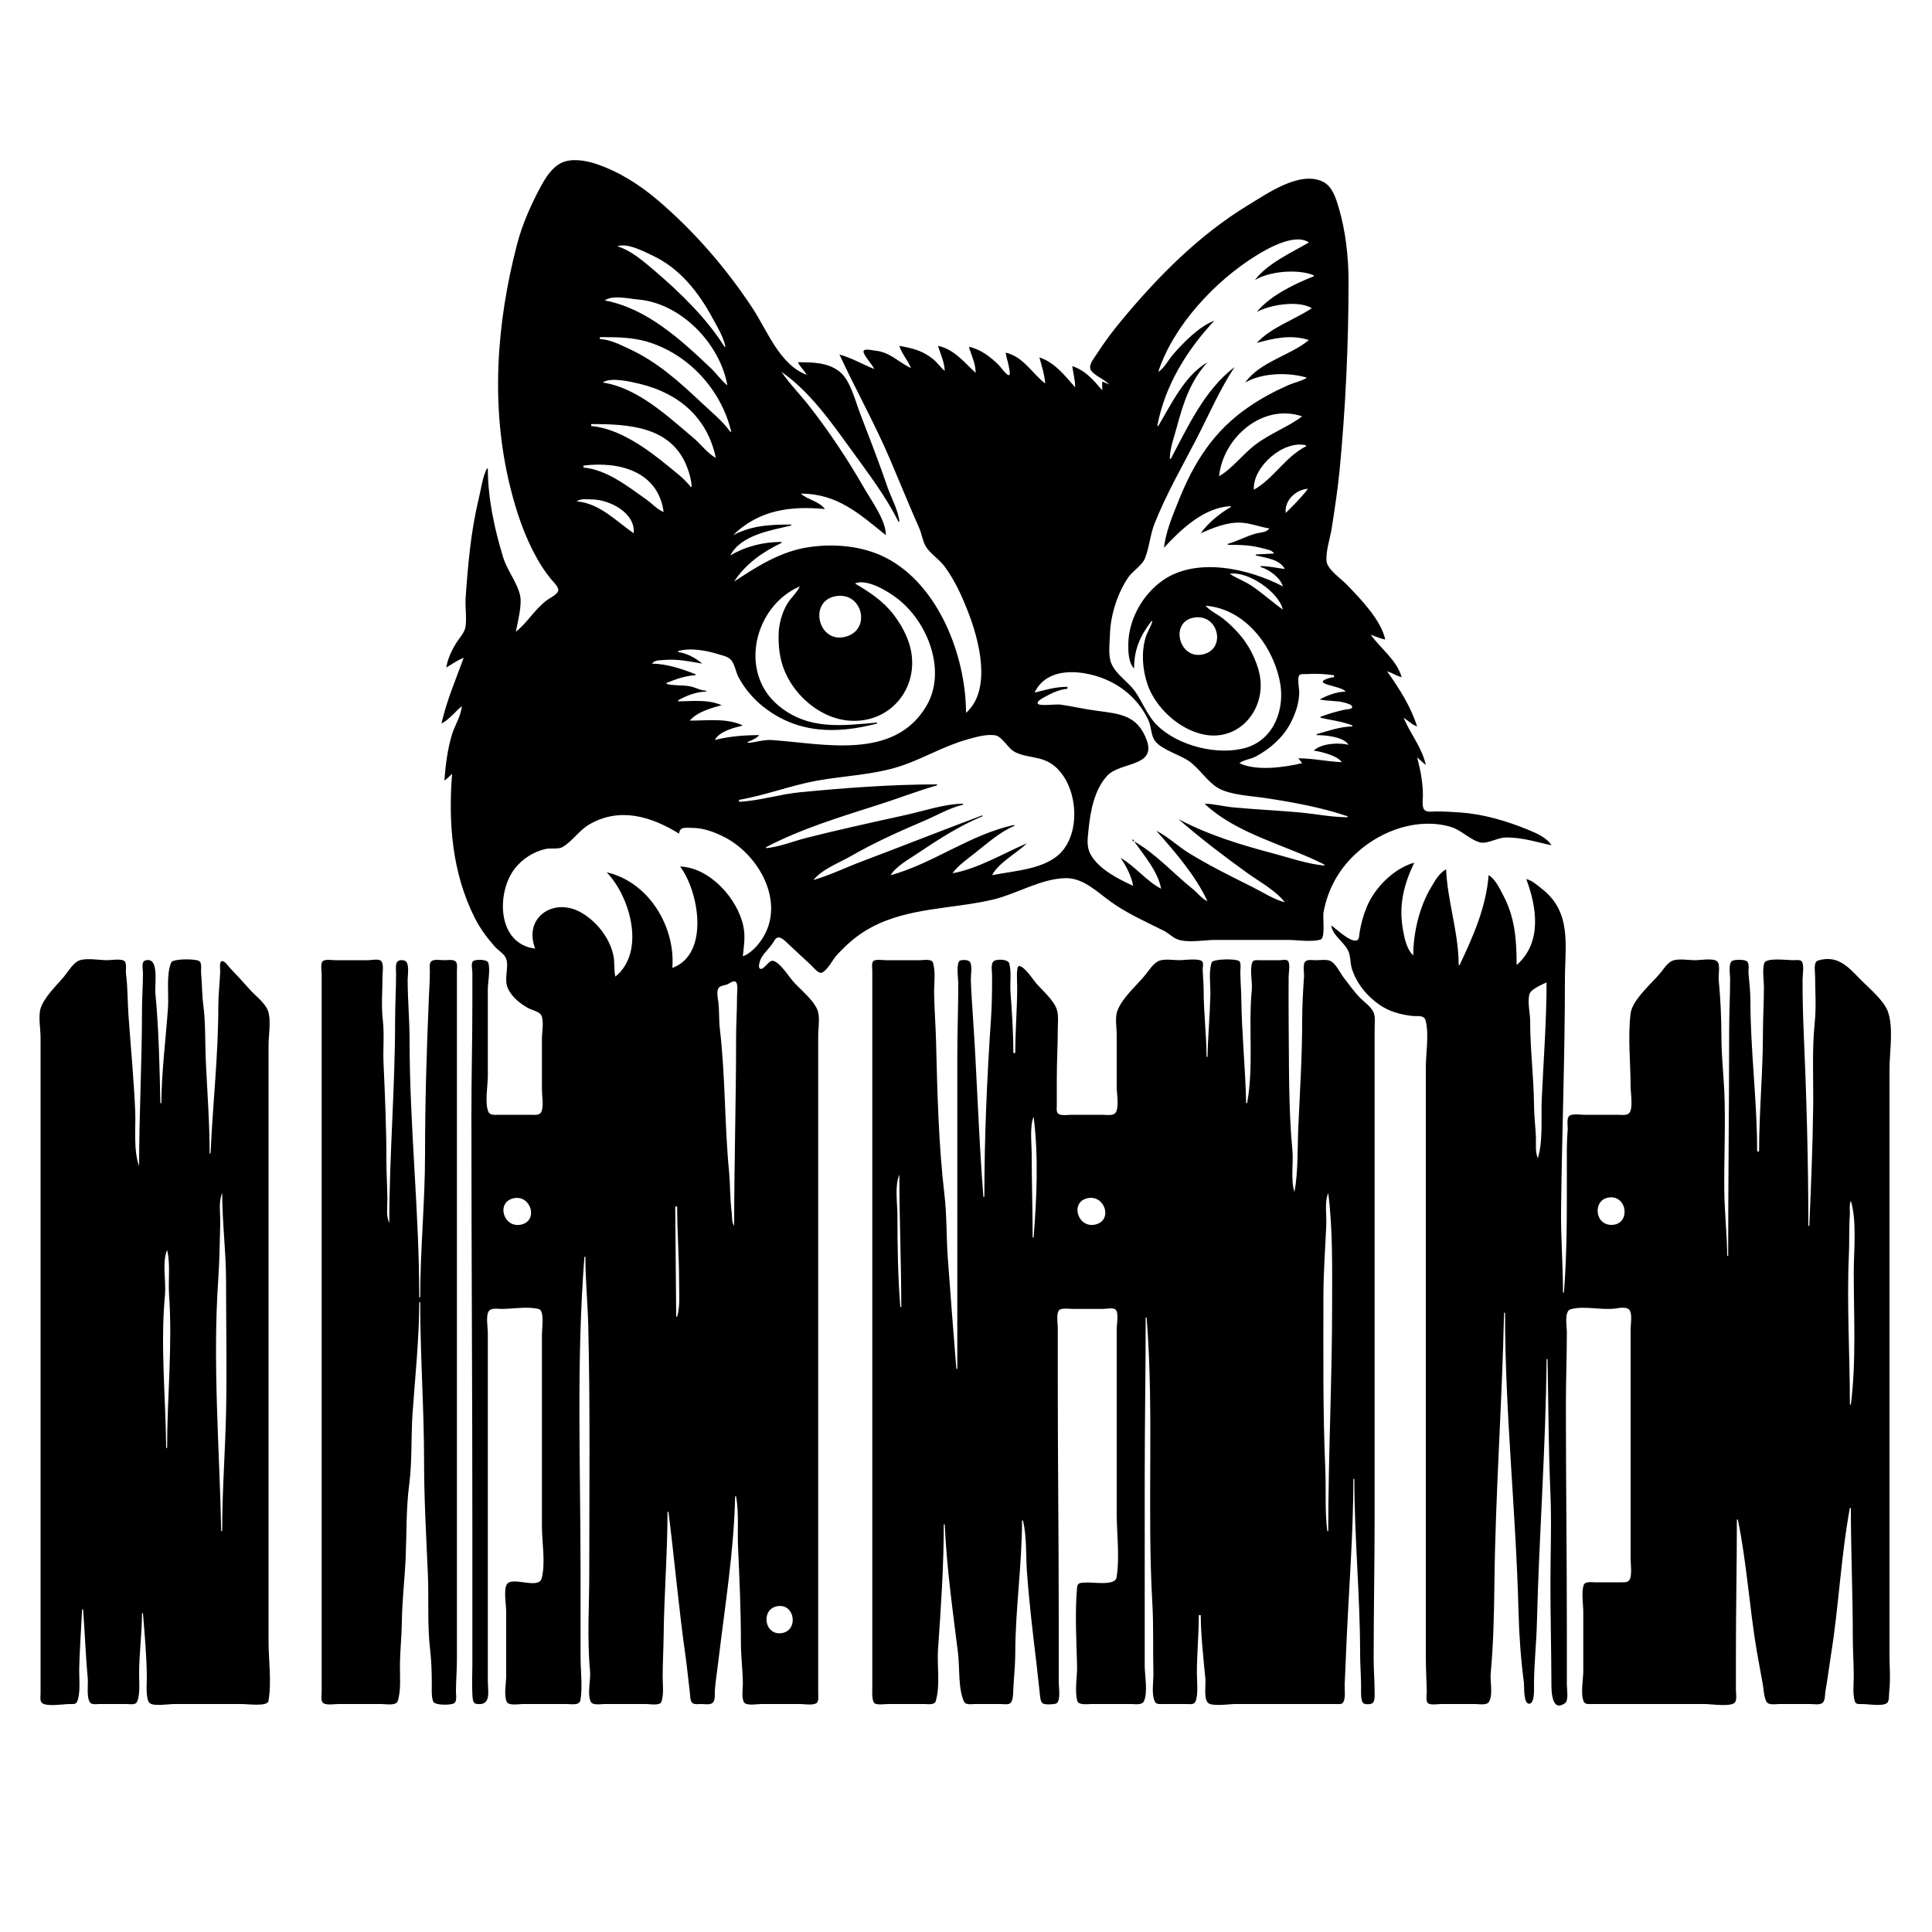
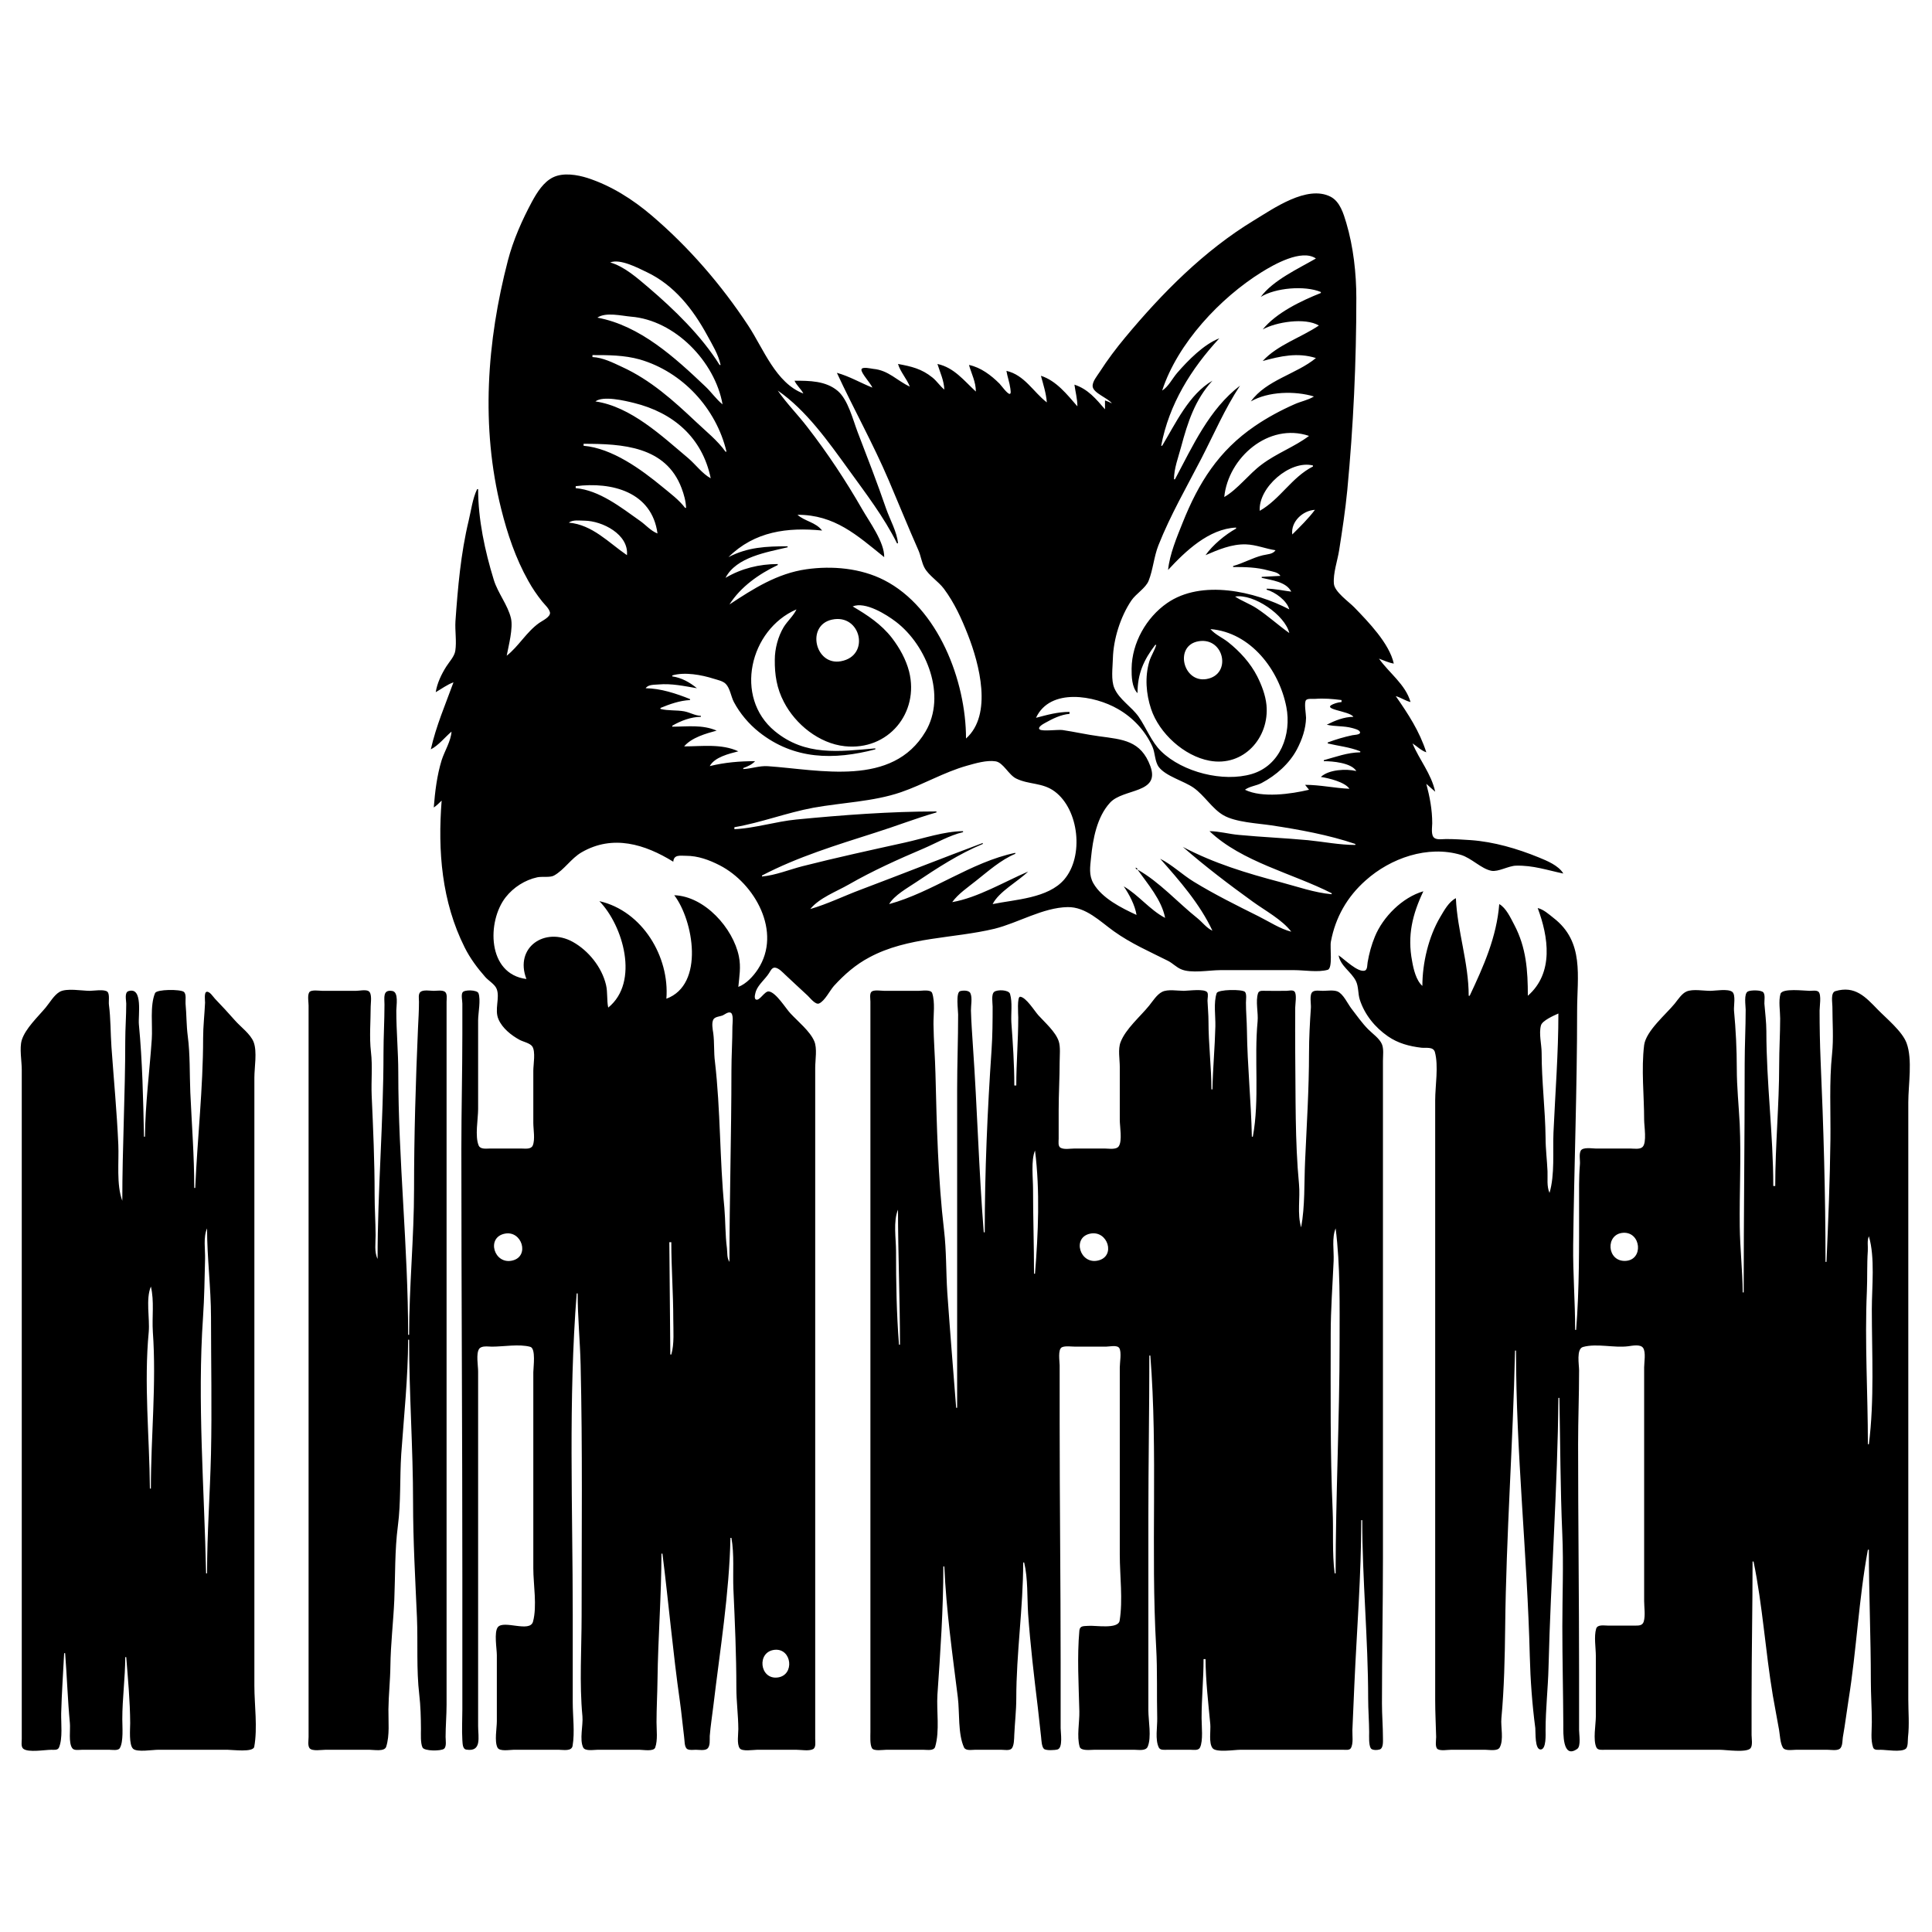
- <svg xmlns="http://www.w3.org/2000/svg" width="2000pt" height="2000pt" viewBox="0 0 2000 2000" version="1.1">
-   <g id="surface1">
+ <svg xmlns="http://www.w3.org/2000/svg" viewBox="0 0 100 100" version="1.1">
+   <g transform="translate(1, 8.921313) scale(0.05101717) translate(-39.52344, -163.6133)">
    <path style=" stroke:none;fill-rule:nonzero;fill:rgb(0%,0%,0%);fill-opacity:1;" d="M 534 654 C 535.926 643.789 540.672 626 538.324 616 C 535.176 602.625 525 590.426 520.887 577 C 511.875 547.707 505 515.75 505 485 L 504 485 C 499.355 494.594 497.898 506.652 495.41 517 C 487.367 550.461 484.434 584.77 482 619 C 481.414 629 483.32 639.23 481.852 649 C 480.992 654.734 475.738 660.199 472.695 665 C 467.793 672.73 463.363 682 462 691 C 468 687.578 473.441 683.387 480 681 C 471.602 704.078 462.539 724.777 457 749 C 464.453 745.367 471.535 736.516 478 731 C 477.531 740.395 470.848 751 468 760 C 463.215 775.543 461.273 792 460 808 C 462.953 806 465.438 803.547 468 801 C 463.984 852 468 903.441 491.371 950 C 496.871 961.004 504.172 970.797 512.285 980 C 515.629 983.793 521.891 987.273 523.801 992.016 C 527.395 1001 521.238 1013 525.727 1023 C 529.668 1032 538.613 1039.109 547 1043.688 C 550.648 1045.68 557.609 1047 559.973 1050.418 C 563.48 1055.699 561 1068.793 561 1075 L 561 1128 C 561 1134.445 562.996 1145 560.398 1151 C 558.578 1155.012 552.676 1154 549 1154 L 517 1154 C 513.324 1154 507.422 1155.012 505.602 1151 C 501.574 1141.629 505 1124.062 505 1114 L 505 1024 C 505 1016.77 507.906 1002.805 505.309 996.316 C 503.918 993 491 992.605 489.199 995.602 C 487.602 998.09 489 1004.098 489 1007 L 489 1038 C 489 1076.684 488 1115.391 488 1154 C 488 1299.062 489 1444 489 1589 L 489 1723 C 489 1733.27 488.387 1743.754 489 1754 C 489.312 1757.227 489 1763.176 493 1763.828 C 509 1766.387 505 1751.082 505 1740 L 505 1380 C 505 1374.215 502.734 1362.258 506 1357.316 C 508.43 1353.715 515.309 1355 519 1355 C 530.684 1355 546.668 1352.109 557.902 1355.18 C 563.816 1356.793 561 1376 561 1381 L 561 1580 C 561 1596.227 564.969 1618.328 560.684 1634 C 557.512 1645.492 531 1632 525 1639.602 C 520.984 1644.711 524 1661.59 524 1668 L 524 1735 C 524 1742.117 521.445 1755.262 524.602 1761.684 C 526.664 1766 537 1764 541 1764 L 587 1764 C 591.379 1764 599.855 1765.793 600.852 1760 C 603.207 1746.117 601 1730.035 601 1716 L 601 1627 C 601 1518.719 596.488 1409 605 1301 L 606 1301 C 606 1325 608.398 1349.039 608.984 1373 C 611 1458 610 1543.023 610 1628 C 610 1661.711 607.641 1696.465 610.828 1730 C 611.676 1739 607.664 1753.676 611.602 1761.684 C 613.551 1765.637 622.395 1764 626 1764 L 669 1764 C 672.531 1764 683.223 1766 684.688 1761.684 C 687.363 1754.047 686 1744 686 1736 C 686 1721.707 686.832 1707.344 687 1693 C 687.512 1650.379 690.973 1607.625 691 1565 L 692 1565 C 698.312 1615 702.621 1665.145 709.73 1715 C 711.434 1727 712.465 1739.02 714 1751 C 714.59 1754.289 714 1761.66 717.434 1763.398 C 719.805 1764.602 723.43 1764 726 1764 C 729.176 1764 734.719 1765.023 737.41 1763 C 740.758 1760.422 739.832 1753.652 740 1750 C 740.816 1739.703 742.496 1729.27 743.715 1719 C 750.352 1663 759.836 1605.441 761 1549 L 762 1549 C 765 1566 763.289 1584 764 1601 C 765.496 1634.23 767 1667.715 767 1701 C 767 1715.012 768.934 1729.008 769 1743 C 769 1748.055 767.363 1758.031 770.336 1762.398 C 772.73 1766 784.199 1764 788 1764 L 828 1764 C 832.652 1764 840.438 1765.484 844.684 1763.398 C 848 1761.746 847 1756.035 847 1753 L 847 1072 C 847 1064.148 849.203 1052.281 846 1045 C 841.746 1035 829.395 1025 821.977 1017 C 817.18 1012 807.371 995.641 799.996 994.613 C 795.648 994.008 790.52 1004.688 786.816 1002.793 C 784.496 1001.605 786.383 995.707 787 994 C 789.52 987.426 796.387 982.023 800.191 976 C 801.508 974 803 970.359 806 970.461 C 809.934 970.594 814.371 975.676 817 978.086 C 824.473 985 831.828 992 839.285 998.805 C 841.68 1001.016 847.199 1008.398 850.906 1006.824 C 856.66 1004.383 861.867 993.637 866 989 C 876.656 977.352 888 967.398 902 960 C 940.836 939.102 987 941.105 1029 931 C 1053 925 1078 909.535 1103 909.055 C 1121.57 908.695 1135.988 923.559 1150 933.574 C 1167.441 946.035 1186 954.062 1205 963.609 C 1209.613 966 1213.352 970 1218 972.012 C 1228 976.613 1246.918 973 1258 973 L 1333 973 C 1343.234 973 1357 975.461 1366.926 972.684 C 1372.355 971.148 1369 949.672 1370.195 944 C 1374.809 919.477 1386.656 898.629 1405.426 882 C 1430.723 859.32 1468.438 846.078 1502 856.043 C 1512.777 859.242 1522.777 870.238 1533 872.199 C 1540 873.539 1550.359 867.203 1558 867.016 C 1575.551 866.586 1589.238 871.512 1606 875 C 1601.195 866.824 1589.461 862.059 1581 858.602 C 1559.348 849.762 1535.457 842.742 1512 841.09 C 1503.633 840.5 1495.402 840 1487 840 C 1483.609 840 1478.285 841 1475.316 839 C 1471.422 836.371 1473 828.012 1473 824 C 1473 810.172 1470.531 797.324 1467 784 L 1476 792 C 1472 773.637 1460 759.797 1453 743 C 1457.711 746 1461.688 750.195 1467 752 C 1459.984 730.438 1448.82 713.422 1436 695 C 1441.273 696.453 1445.723 699.762 1451 701 C 1445.816 683.004 1429.328 671.664 1419 657 C 1423.992 658.801 1428.738 661.105 1434 662 C 1429.586 641.609 1408 619.508 1394 605 C 1388.406 599.223 1373.957 589.297 1373.238 581 C 1372.316 570.352 1376.902 557.535 1378.562 547 C 1381.734 526.832 1384.855 506.32 1386.828 486 C 1393 420.809 1396 356.438 1396 291 C 1395.996 266 1393 239.141 1385.848 215 C 1382.992 205.461 1379.438 193.344 1369.984 188.375 C 1346 176 1311.695 200.512 1292 212.398 C 1241.57 243 1199 286.016 1161.586 331 C 1152.27 342.195 1143.57 353.746 1135.691 366 C 1133.168 370 1127.887 376 1128.508 381 C 1129.344 387.684 1143.906 392.457 1148 398 C 1145.672 396.816 1143.488 395.777 1141 395 L 1141 404 C 1131.871 393.449 1123.781 383.535 1110 379 C 1111 386.48 1112.996 393.371 1113 401 C 1102.594 389.09 1091.684 375 1076 370 C 1078.441 379 1081.258 387.66 1082 397 C 1068.234 386.449 1059.449 369.223 1041 365 C 1042 371.055 1044.23 377 1044.996 383 C 1045 384.027 1046 388 1044.492 388.367 C 1042.309 389.016 1035.535 379.535 1034 378 C 1025.496 369.496 1015 361.508 1003 359 C 1005.641 368.238 1009.973 376.137 1010 386 C 997.973 375.016 988 361.656 971 358 C 973.719 366.758 977.59 374.598 978 384 C 973.551 380.379 970.504 375.461 965.996 371.809 C 954.914 362.82 944.547 360.516 931 358 C 933.336 366 939.902 373.012 943 381 C 930 375 921.398 364.422 906 363 C 903.93 362.809 894.578 360.41 893.922 363.562 C 893.191 367.051 903.434 377.781 905 382 C 892.969 377.188 881.605 370.449 869 367 C 885.918 403.574 905.68 438.75 921.574 476 C 931.664 499.648 941.293 523.48 951.691 547 C 954.199 552.672 955 559.605 958 565 C 962.34 572.777 972 578.637 977.523 586 C 988.238 600.402 995.496 616.383 1001.996 633 C 1013.359 662.031 1027.305 713.762 1000 738 C 1000 679.5 971.797 605.453 917 577.359 C 893.184 565.152 864.215 562.562 838 566.301 C 808.465 570.512 784.297 586 760 602 C 771.438 584 789.941 571.062 809 562 L 809 561 C 790.262 561 772.207 565.449 756 575 C 767 553.727 798.258 549 819 544 L 819 543 C 797.441 543 778.512 543.777 759 554 C 785.461 527.762 818.957 523.512 854 527 C 847.363 518.402 836.48 517.727 829 511 C 866.809 511 889.277 531.645 917 554 C 917.336 538.809 901.809 518 894.422 505 C 878 476.406 859.273 448.082 839 422 C 829.434 409.477 817.926 398.055 809 385 C 838 405 860.438 437 880.746 465 C 897.895 488.773 917 513.629 930 540 L 931 540 C 929.988 528.488 922.879 516 919 505 C 910 478.773 900 453 890 427 C 885.219 414.477 880.336 394.363 869.906 385.391 C 857.66 375 841 375 826 375 C 828.262 380 832.535 383.227 835 388 C 807 377.422 794.488 342.496 778.996 319 C 751.66 277.539 718.797 239.527 681 207.301 C 661.863 191 639.953 177.105 616 169.328 C 605.488 166 591.371 163.613 581 168.672 C 571.363 173.367 564.762 184 559.836 193 C 549.691 211.832 540.621 232.254 535.223 253 C 513.844 335.109 507.574 421.805 528.375 505 C 534.715 530.359 543 555.09 555.859 578 C 560 585.5 564.645 592.305 570 599 C 572.406 602.012 577 606.07 577.883 610 C 578.816 614.598 570 618.562 567 620.723 C 553.93 630 546.176 644.477 534 654 M 1355 251 C 1337 261.414 1311.477 273.094 1299 290 C 1313.762 280.719 1343.82 278.172 1360 285 L 1360 286 C 1339.953 294 1314.797 306 1301 323 C 1314.371 315.465 1344 310.641 1358 319 C 1339.953 331.195 1315.988 338.645 1301 355 C 1319 350.062 1336.379 346.109 1355 352 C 1335.25 368.363 1304.707 374.176 1289 396 C 1306.57 385.785 1333.852 385.184 1353 391 C 1347 394.75 1339.441 396.008 1333 399 C 1319.207 405.086 1305.492 412.496 1293 421.027 C 1256.23 446.145 1236 478.488 1219.801 519 C 1213.891 533.773 1206.586 551.078 1205 567 C 1222.547 548 1246.352 525.191 1274 524 L 1274 525 C 1262.934 531.168 1250.305 541.633 1243 552 C 1255.848 546.465 1269.551 540.582 1284 541.043 C 1294.367 541.375 1303.918 545.512 1314 547 C 1311.348 551.141 1305.516 551.027 1301 552.129 C 1290.547 554.68 1281.301 560.184 1271 563 L 1271 564 C 1283.391 564 1294.973 564.191 1307 567.578 C 1311.23 568.77 1316.535 569.152 1319 573 L 1300 574 L 1300 575 C 1309.969 577.457 1324.719 578.809 1330 589 C 1321.602 588 1313.504 586.008 1305 586 L 1305 587 C 1313.809 589.543 1325.445 598 1328 607 C 1293 588.711 1239 576.316 1204 600.621 C 1182.906 615.23 1168.301 641.074 1168 667 C 1167.914 674.816 1168.219 686.203 1174 692 C 1174 672.324 1180.203 658.371 1192 643 L 1193 643 C 1191.289 649 1187.664 654.066 1185.914 660 C 1181.336 675.516 1182.695 692.801 1187.75 708 C 1195.992 732.793 1221.289 755.785 1247 760.535 C 1281.543 767 1308 737.18 1304.828 704 C 1303.824 694 1300 684 1295.477 675 C 1288.602 661.457 1277.816 649.676 1265.996 640.285 C 1260.227 635.703 1252.777 632.613 1248 627 C 1288.934 630.344 1317.672 668.461 1325 706 C 1330.422 733.789 1318.918 765.363 1290 774 C 1261 782.582 1219.832 772.266 1198 751 C 1188 741.316 1182.996 727.285 1175.191 716 C 1168 705.715 1155.516 698.539 1150.531 687 C 1146.914 678.621 1148.793 666 1149 657 C 1149.5 637.164 1156.707 614.395 1167.75 598 C 1172.383 591.121 1182.258 585.438 1185.258 578 C 1189.746 566.77 1190.633 553.551 1195.203 542 C 1207.289 511.473 1223.73 483.082 1238.742 454 C 1251.648 429 1262.492 403.539 1278 380 C 1246.77 403.793 1229.914 441.398 1212 475 L 1211 475 C 1211 464 1215.406 452.668 1218.266 442 C 1224.898 417.262 1232.297 394.234 1250 375 C 1226.266 388.719 1212.57 418.457 1199 441 L 1198 441 C 1205.941 399 1228.242 363.055 1257 332 C 1241.188 338.082 1225.215 354.445 1214.289 367 C 1209.453 372.559 1205.285 381.188 1199 385 C 1214.645 337.004 1257.875 291 1300 264.809 C 1312.301 257.168 1340.441 241.055 1355 251 M 751 359 L 750 359 C 731.809 329.785 704 302.773 678 280.578 C 666.656 271 653.617 259.211 639 255 C 649.195 251.02 666.891 260.465 676 264.781 C 703.938 278.012 723 302.426 737.461 329 C 742.629 338.555 748.754 348.27 751 359 M 753 399 C 746.562 393.809 741.801 386.766 735.816 381.078 C 704.688 351.508 669.301 319.043 626 311 C 634.516 305.18 650.352 309.137 660 310 C 704.496 313.492 745.258 355.418 753 399 M 757 447 L 756 447 C 747.973 435.691 736 426.18 726 416.691 C 703 395 680 374.285 651 361 C 641.617 356.613 631.48 351.48 621 351 L 621 349 C 637.402 349 653 349 669 353.426 C 712.316 366 746.559 403 757 447 M 808 383 L 807 384 L 808 383 M 741 474 C 732.527 469.477 725.445 459.711 718 453.438 C 691.277 431 660 401.301 624 396 C 631.969 390 653.848 395.281 663 397.527 C 703 407.355 732.43 432.594 741 474 M 1348 431 C 1333.438 442.023 1314.996 448.645 1300 460 C 1287 469.594 1275.711 485.148 1262 493 C 1266 453.055 1307 417.172 1348 431 M 716 504 L 715 504 C 708.617 495.695 700 489.367 692 482.75 C 670.266 464.824 641 443.535 612 441 L 612 439 C 651.297 439 695.387 441.371 711.426 484 C 713.855 490.465 715.703 497.066 716 504 M 1352 461 L 1352 462 C 1330.18 473.188 1318.887 495.102 1298 507 C 1296.379 483.5 1328.742 455.125 1352 461 M 687 530 C 680 527.309 675 521.102 669 517 C 649.883 503.477 628 486.105 604 484 L 604 482 C 640.699 477.336 681.312 487.77 687 530 M 1354 506 C 1347.758 514.48 1338.52 523.547 1331 531 C 1329.367 518 1341.734 506.629 1354 506 M 656 552 C 637.301 539.211 621 521.098 597 519 C 601.227 515.797 607.867 517 613 517.004 C 630.883 517.223 658 530.801 656 552 M 1328 631 C 1316.754 623.078 1306.594 613.633 1295 606.004 C 1287.988 601.391 1279.883 598.57 1273 594 C 1291.836 590.824 1323.672 612.789 1328 631 M 760 602 L 759 603 L 760 602 M 774 769 L 774 768 C 778.383 766.406 782.84 764.461 786 761 C 770.316 761 755.297 762.23 740 766 C 745 756.824 759.586 753.461 769 751 C 752 743.098 732.191 746 714 746 C 721.684 737.035 735.969 733 747 730 C 732.379 723.711 717.363 726 702 726 L 702 725 C 710.766 720 720.793 716.086 731 716 L 731 715 C 724.949 714.809 719.938 711.508 714 710.426 C 706 709 697.812 710 690 708 L 690 707 C 699.41 703.09 709.703 699.473 720 699 L 720 698 C 706 692.355 690 687.125 675 687 C 677.555 683.062 683.59 683.59 688 683.172 C 701.359 682 713.992 684.797 727 687 C 719.855 681.07 711.297 676.258 702 675 L 702 674 C 714.617 670.27 731.719 673.426 744 677.344 C 747.922 678.594 753.348 679.586 756.301 682.648 C 760.668 687.176 761.566 695.488 764.488 701 C 770.652 712.629 779.703 723.309 790 731.484 C 825.52 759.68 866 760 908 749 L 908 748 C 871.324 751.199 836.992 756.074 806 730.535 C 764.246 696.129 780.531 627.48 828 607 C 824.934 613.574 818.895 618.715 815 625 C 809.285 634.496 806 647 806 658 C 805.82 673.398 808 687.188 815.258 701 C 827 723.723 851 743.047 877 745.824 C 921 750.555 952.809 712.113 942.254 670 C 939 657.535 932.609 646.176 924.871 636 C 914 622 900 612.801 885 604 C 897.719 598.664 919.379 612.277 929 619.652 C 960.32 643.672 980.457 694.645 958.906 731 C 925.309 787.68 851.727 769.699 799 766.09 C 790.328 765.496 782.488 768.613 774 769 M 864 617.391 C 893.359 611 903.312 654.172 873 659.621 C 846.824 664.324 837.5 623.164 864 617.391 M 1236 639.324 C 1261.98 635 1270 673.219 1244 677.672 C 1220 681.746 1210.996 643.504 1236 639.324 M 1395 845 L 1395 846 C 1379 846 1362.844 842.754 1347 841.168 C 1323.703 839 1300.297 838.047 1277 835.828 C 1267 835 1256.98 832.082 1247 832 C 1280 863.344 1331.207 874.711 1371 895 L 1371 896 C 1353.613 894.484 1335.828 888.191 1319 883.734 C 1284.492 874.594 1251.727 864.695 1220 848 C 1242.672 867.793 1266.648 886 1291 903.574 C 1303.453 912.609 1320.625 921.75 1330 934 C 1318.727 931.18 1307.41 923.703 1297 918.5 C 1274.621 907.32 1252.387 896.344 1231 883.254 C 1219.445 876.184 1209 866 1197 860 C 1216.617 882.188 1237.285 905.805 1250 933 C 1244 930.207 1240 924.602 1235 920.516 C 1215 904.617 1196.246 883.398 1174 871 C 1184.402 885.672 1198.469 901.695 1202 920 C 1186.59 912.008 1175 896.691 1160 888 C 1165.574 896.012 1171.492 907.289 1173 917 C 1157.746 910 1137.926 900.035 1129.273 885 C 1124.426 876.582 1125.938 868.066 1126.828 859 C 1128.691 840.082 1132.781 817.555 1146.184 803.039 C 1159.641 788.473 1197.402 794.078 1187 766 C 1177.414 740 1159 739 1135 735.719 C 1122.566 734.082 1110.391 731.254 1098 729.422 C 1093.469 728.75 1077.531 731.02 1074.754 728.816 C 1072 726.664 1078.715 723.031 1080 722.312 C 1087.738 718 1096 713.777 1105 713 L 1105 711 C 1092.922 711.008 1082.488 714 1071 717 C 1085.492 686 1130.812 694.539 1154 708 C 1169.262 716.648 1181.727 730 1189 746 C 1192 752.453 1191.355 761.25 1195.652 767 C 1202.934 776.453 1221 781 1231 788.039 C 1241.934 795.809 1249.688 809.156 1261 815.773 C 1273.438 823.043 1295.773 824 1310 826.133 C 1338 830.387 1368 835.797 1395 845 M 1381 699 L 1381 701 C 1378.898 701.211 1377 701.516 1374.996 702.195 C 1356.395 708.488 1389 709.633 1393 716 C 1383.488 716.078 1374.406 719.758 1366 724 C 1374.59 726.047 1383.344 725 1392 727.43 C 1393.871 728 1399.793 729.23 1399.793 732 C 1399.793 734.281 1393.535 734.344 1392 734.664 C 1383.57 736.438 1375 739 1367 742 L 1367 743 C 1378.32 745.695 1388.895 746.605 1400 751 L 1400 752 C 1386.594 752.277 1375.703 756.531 1363 760 L 1363 761 C 1372 761.008 1390.758 762.598 1396 771 C 1385.781 768.566 1367.988 769.414 1360 777 C 1367.844 778.152 1384.504 782.195 1389 789 C 1373.91 788.352 1359.23 785 1344 785 L 1348 790 C 1329.754 794.344 1300.449 798.539 1283 790 C 1287.84 786.398 1294.602 786 1300 783.109 C 1314.469 775.441 1328 763.637 1335.738 749 C 1340.953 739.059 1344.707 728.324 1344.984 717 C 1345 713.383 1342.754 701.566 1345 699.027 C 1346.777 697.152 1351.707 698 1354 697.789 C 1363.461 697.09 1371.637 697.809 1381 699 M 1027 906 C 1033.477 893.223 1052.668 883.117 1063 873 C 1039 883.277 1011.789 899.562 986 904 C 992 895.637 1001.875 889 1010 882.488 C 1022.363 872.746 1035.312 861.09 1050 855 L 1050 854 C 1005 863.395 965.879 894 922 906 C 927.246 897.07 940.473 889.715 949 884 C 970.594 869.531 992.859 855 1017 845 L 1017 844 C 975.543 859.48 934.41 875.805 893 891.426 C 876 897.793 859.297 906 842 911 C 851.258 899.629 868.473 893.336 881 886.148 C 905.43 872.137 931 860.637 957 849.574 C 970 844 983 836.305 997 833 L 997 832 C 977.715 832.16 956.812 839.422 938 843.574 C 903.289 851.242 868.445 858.824 834 867.578 C 820.75 871 806.598 876.812 793 878 L 793 877 C 829.348 858 869 846 908 833.496 C 928.727 827 949 819 970 813 L 970 812 C 923 812 874.773 815.641 828 820.172 C 807 822.203 785.922 829.043 765 830 L 765 828 C 791.789 823.445 818 813.289 845 808.262 C 874 803 905.988 802.105 934 792.48 C 956.902 784.609 977.465 772.215 1001 765.578 C 1009.551 763.172 1021 759.766 1029.984 761.148 C 1037.871 762.367 1043.254 775.004 1051 778.672 C 1064 785 1077.582 782.508 1090 791.762 C 1114.656 810.129 1119.805 857.449 1099.676 881 C 1083.242 900.195 1049.941 901.266 1027 906 M 703 863 C 703.582 855.52 710 857 716 857 C 728 857.004 739.297 861.125 750 866.605 C 785.887 885 813.504 934.41 788.922 972 C 784.199 979.219 777 987 769 990 C 770 979.195 771.793 970 769.551 959 C 763.719 930.484 734.93 898.074 704 897 C 723.414 922.465 735 987.676 696 1002 C 699.344 959.633 671.84 913 628 903 C 652 927.621 669 985.098 637 1011 C 635.398 1003.613 636.57 995.664 634.766 988 C 630.523 970 617 953.195 601 944.312 C 572.898 928.789 541.605 949.816 554 982 C 514 977.004 513.855 923.336 533 899 C 540.895 889 552.496 881.535 565 878.816 C 569.855 877.762 578 879.297 582 877.039 C 592.344 871.312 599.344 859.629 610 853.465 C 641.746 835.094 674.371 845.336 703 863 M 1172 869 C 1172.547 870.637 1172.363 870.453 1174 871 C 1173.453 869.363 1173.637 869.547 1172 869 M 1378 958 C 1380 969 1390.805 974.551 1395.543 984 C 1398.406 989.711 1397.551 997 1399.52 1003 C 1404.473 1018.25 1414.926 1031.059 1428 1040.113 C 1438.297 1047.25 1449.727 1050.262 1462 1051.715 C 1466.441 1052.238 1474 1050.398 1475.684 1056.059 C 1479.578 1070.25 1476 1090.254 1476 1105 L 1476 1714 C 1476 1726.391 1476.684 1738.672 1476.984 1751 C 1477 1754 1475.582 1761.633 1478.602 1763.398 C 1481.801 1765.266 1488.398 1764 1492 1764 L 1527 1764 C 1530.758 1764 1539.27 1765.621 1541.438 1761.684 C 1545.809 1753.738 1542.34 1740.727 1543.172 1732 C 1546 1701.656 1546.641 1670.484 1547 1640 C 1548 1546.355 1555 1452.641 1557 1359 L 1558 1359 C 1558 1462.488 1569.414 1565.68 1571.984 1669 C 1572.586 1693.141 1574.422 1718.039 1577.574 1742 C 1578 1746.379 1576.922 1763.703 1582.949 1763.703 C 1588.906 1763.703 1587.988 1748.117 1588 1744 C 1588 1722.719 1590.492 1701.309 1591 1680 C 1593.242 1589.059 1600.246 1498 1601 1407 L 1602 1407 C 1602.945 1453 1602.953 1499.156 1604.961 1545 C 1606.328 1576.203 1605 1607.766 1605 1639 C 1605 1672.285 1605.84 1705.652 1606 1739 C 1606 1746.637 1604.953 1774 1620.258 1763 C 1624 1760.18 1622 1748.133 1622 1744 L 1622 1687 C 1622 1609.406 1621 1531.715 1621 1454 C 1621 1429.047 1622 1404.023 1622 1379 C 1622 1373.422 1619 1357.223 1626 1355.316 C 1640.184 1351.438 1657.406 1356.492 1672 1354.574 C 1675.984 1354.051 1684.281 1352.281 1686.973 1356.316 C 1689.922 1360.738 1688 1371 1688 1376 L 1688 1613 C 1688 1619.406 1689.414 1627.773 1687.566 1634 C 1686.234 1638.391 1681.82 1638 1678 1638 L 1651 1638 C 1647.426 1638 1640.645 1636.68 1639.316 1641.148 C 1636.938 1649.164 1639 1660.645 1639 1669 L 1639 1730 C 1639 1738.344 1635.914 1754.184 1639.602 1761.684 C 1641 1764.621 1645.297 1764 1648 1764 L 1765 1764 C 1770.941 1764 1792 1767.227 1795.973 1762.398 C 1798.301 1759.457 1797 1752.531 1797 1749 L 1797 1712 C 1797 1665.652 1798 1619.387 1798 1573 L 1799 1573 C 1808.207 1617.629 1811 1664 1818.566 1709 C 1820.527 1720.691 1822.93 1732.309 1824.918 1744 C 1825.816 1749.285 1826 1757 1828.703 1761.684 C 1830.859 1765.477 1838.348 1764 1842 1764 L 1874 1764 C 1877.434 1764 1883.512 1765.137 1886.438 1763 C 1889.73 1760.531 1889 1753.637 1889.805 1750 C 1892 1737.715 1893.461 1725.324 1895.438 1713 C 1903.512 1662.734 1905.723 1611 1915 1561 L 1916 1561 C 1916 1605.336 1918 1649.633 1918 1694 C 1918 1708.043 1919 1722 1919 1736 C 1919 1744 1917.637 1754.047 1920.312 1761.684 C 1921.367 1764.691 1925.465 1764 1928 1764 C 1933.836 1764.012 1948.719 1766.676 1953.398 1763 C 1955.996 1761 1955.355 1754.055 1955.715 1751 C 1957.176 1738.613 1956 1725.473 1956 1713 L 1956 1107 C 1956 1089.324 1960.445 1063.707 1954.262 1047 C 1949.812 1035 1933.879 1022.133 1925 1013 C 1912.586 1000.195 1901.988 988.43 1882 994.316 C 1877 995.828 1879 1006 1879 1010 C 1879 1025.812 1880.301 1042.273 1878.656 1058 C 1875.664 1086.605 1877.34 1116.234 1876.996 1145 C 1876.504 1186.359 1874.773 1227.719 1873 1269 L 1872 1269 C 1872 1201 1870 1132.066 1867 1064 C 1866.316 1047.48 1866 1030.488 1866 1014 C 1865.996 1010 1868 998.09 1864.973 995.027 C 1863 993.152 1858.391 994 1856 994 C 1850.496 994 1828 991 1826.316 997.148 C 1824.188 1004.328 1826 1014.52 1826 1022 C 1826 1037.695 1825 1053.277 1825 1069 C 1825 1110.027 1821 1151.039 1821 1192 L 1819 1192 C 1819 1139.59 1812 1087.348 1812 1035 C 1811.984 1025.672 1810.727 1016.297 1810 1007 C 1809.871 1003.793 1811 998.297 1808.973 995.602 C 1806.781 993 1796.246 993.16 1793.316 994.602 C 1788.926 996.766 1791 1009 1791 1013 C 1791 1031.371 1790 1049.609 1790 1068 C 1790 1145.285 1789 1222.746 1789 1300 L 1788 1300 C 1787.816 1277.746 1785.27 1255.297 1785 1233 C 1784.594 1198.398 1786.473 1163.566 1784.961 1129 C 1784 1110.379 1782 1091.648 1782 1073 C 1782 1053.555 1781 1033.348 1779.172 1014 C 1778.75 1009.59 1781.191 998.035 1777.398 995.027 C 1773 991.652 1760.277 994 1755 994 C 1748 994 1737.559 992 1731.172 994.602 C 1726.285 996.594 1722.215 1003.027 1719 1007 C 1710 1018 1689.996 1034.621 1688 1049 C 1684.969 1073.461 1688 1100.316 1688 1125 C 1688 1131.098 1690.91 1148 1686.398 1152.398 C 1683.664 1155.129 1677.504 1154 1674 1154 L 1639 1154 C 1635.266 1154 1625.609 1152.242 1623.602 1156.316 C 1621.781 1160.02 1623.18 1166 1622.84 1170 C 1621.699 1183.641 1622 1197.305 1622 1211 C 1622 1253.355 1622.328 1295.828 1619 1338 L 1618 1338 C 1618 1309.391 1615.664 1280.609 1616 1252 C 1616.949 1172.648 1620 1093.488 1620 1014 C 1620 979.207 1627.57 944.305 1596 920 C 1591.219 916.191 1585.941 911.426 1580 910 C 1590.863 939 1596.645 975.742 1570 999 C 1570 973.477 1568.438 950.145 1556.219 927 C 1552.625 920.191 1547.898 909.773 1541 906 C 1538.352 939.516 1525 969.293 1511 999 L 1510 999 C 1510 965.277 1498.43 933.215 1497 900 C 1489.801 903.645 1485.215 912.258 1481.199 919 C 1469.277 939.023 1463 965.801 1463 989 C 1456.699 983.5 1454 972.012 1452.613 964 C 1447.59 937.816 1452.91 916.445 1464 893 C 1442.664 899.156 1423 919 1414.812 939 C 1411.34 947.379 1409 956.078 1407.465 965 C 1407 967.328 1407.461 972.559 1404.566 973.473 C 1397.562 975.684 1383.465 961.523 1378 958 M 434 1348 L 435 1348 C 435 1403 439 1458.023 439 1513 C 439 1552 441.258 1591.094 442.961 1630 C 444 1655.734 442.27 1682.43 445.285 1708 C 446.637 1719.445 446.945 1731.473 447 1743 C 447 1748 446.434 1757.273 448.602 1761.684 C 450.473 1765.48 467.32 1765.41 470.398 1763 C 473.215 1760.738 472 1754.152 472 1751 C 472 1740 473 1729.055 473 1718 L 473 1005 C 473 1002.195 473.918 997.023 471.398 995.027 C 468.777 993 463 994 460 994 C 456.469 994 449.543 992.699 446.602 995.027 C 444 997.023 445 1002.195 445 1005 C 445 1014.082 444.434 1023 444 1032 C 441.672 1086.105 440 1141 440 1195 C 440 1244.359 435 1293.656 435 1343 L 434 1343 C 434 1254.328 424 1165.668 424 1077 C 424 1056.008 422 1035.059 422 1014 C 422 1009 424.602 995.27 417.941 994.148 C 408 992.492 410 1001.012 410 1008 C 410 1024.359 409 1040.711 409 1057 C 408.996 1126.676 403 1196.371 403 1266 C 399.559 1259 401 1249.781 401 1242 C 400.934 1228.375 400 1214.695 400 1201 C 400 1167.289 398.512 1133.633 397 1100 C 396.398 1085.355 398 1070.574 396.285 1056 C 394.52 1041.027 396 1025.078 396 1010 C 396 1006.164 397.75 996.395 393.684 994.199 C 390.66 992.566 384.402 994 381 994 L 347 994 C 343.957 994 335.414 992.508 333.602 995.602 C 331.734 998.801 333 1005.398 333 1009 L 333 1751 C 333 1754.121 331.953 1759.777 334 1762.398 C 336.656 1765.715 346.215 1764 350 1764 L 395 1764 C 399.281 1764 410 1766.055 411.695 1761 C 415.434 1749.387 413.863 1735 414 1723 C 414.18 1708.348 415.828 1693.723 416 1679 C 416.27 1656.707 418.984 1634.277 419.961 1612 C 421 1587.242 420.352 1561.566 423.574 1537 C 426.727 1513.004 425.438 1488.148 427 1464 C 429.719 1425.602 433.895 1386.488 434 1348 M 1291 1142 L 1290 1142 C 1289.258 1106 1285.434 1070.004 1285 1034 C 1284.895 1024.645 1284 1015.312 1284 1006 C 1283.996 1003.234 1285 997.176 1282.973 995.027 C 1280 992.195 1255.578 992.547 1254.316 996.316 C 1251 1006.039 1253.234 1019.805 1252.984 1030 C 1252.465 1051.316 1250.438 1072.703 1250 1094 L 1249 1094 C 1248.938 1071.004 1246 1048.004 1246 1025 C 1246 1018 1245.27 1011.023 1245 1004 C 1244.969 1001.641 1246 997.688 1244.801 995.602 C 1242.191 991.531 1225.469 994 1221 994 C 1214.684 994 1204.75 992.141 1199 995.027 C 1193.586 997.746 1189.523 1004.395 1185.805 1009 C 1176.887 1020.031 1161.934 1032.609 1156.844 1046 C 1154 1053.078 1156 1063.496 1156 1071 L 1156 1125 C 1156 1131.629 1158.719 1146.066 1154.973 1151.684 C 1152.469 1155.438 1144.855 1154 1141 1154 L 1110 1154 C 1106 1154 1099.898 1155.16 1096.316 1153.398 C 1093 1152 1094 1147 1094 1144 L 1094 1115 C 1094 1098.629 1095 1082.391 1095 1066 C 1095 1060 1096 1050.691 1094 1045 C 1090.816 1035.516 1079.977 1026.055 1073.336 1018.715 C 1069.562 1014.547 1061 1000.539 1055 1000 C 1051.59 999.488 1053 1018.227 1053 1021 C 1053 1044.055 1051 1067 1051 1090 L 1049 1090 C 1049 1068.672 1047.547 1047.258 1046 1026 C 1045.473 1017 1047.266 1006 1044.684 997.148 C 1043.395 992.809 1031.699 992.574 1028.602 995.027 C 1025.402 997.562 1027 1006.367 1027 1010 C 1027 1024.598 1026.906 1039.445 1025.91 1054 C 1021.723 1115.156 1019 1177.68 1019 1239 L 1018 1239 C 1013 1176.074 1011.402 1113 1007 1050 C 1006.273 1038.078 1005.309 1026 1005 1014 C 1004.895 1009.016 1006.633 1001 1004.398 996.316 C 1002.906 993.289 996.926 993.473 994 994.316 C 989.465 995.754 992 1013.566 992 1018 C 992 1043.391 991 1068.656 991 1094 L 991 1417 L 990 1417 C 986.922 1378 983.762 1339.023 981 1300 C 979.66 1279.109 980.168 1257.793 977.715 1237 C 971.57 1185 970.301 1130.422 969 1078 C 968.605 1061.328 967.203 1044.633 967 1028 C 966.891 1018.359 968.77 1005.535 965.684 996.316 C 964.352 992.344 955.262 994 952 994 L 917 994 C 913.887 994 906.418 992.637 904 995.027 C 902 997.043 903 1002.422 903 1005 L 903 1746 C 903 1750.312 902.383 1758.613 904.602 1762.398 C 906.484 1765.602 915.82 1764 919 1764 L 957 1764 C 960.578 1764 967.352 1765.32 968.684 1761 C 973.492 1744.676 969.945 1724.707 971 1708 C 974 1665 976.996 1621.113 977 1578 L 978 1578 C 979.902 1622.289 986.246 1667.059 991.715 1711 C 993.594 1726.094 991.664 1747.832 998 1761.684 C 999.801 1765.219 1005.816 1764 1009 1764 L 1036 1764 C 1038.742 1764 1043.824 1765 1046 1763 C 1048.883 1760.492 1048.809 1752.492 1048.961 1749 C 1049.5 1736.66 1050.98 1724.352 1051 1712 C 1051 1666 1058 1620.066 1058 1574 L 1059 1574 C 1062.926 1590.492 1061.926 1609.109 1063 1626 C 1065.273 1657.699 1069 1689.434 1072.844 1721 C 1074 1731 1075 1741 1076.168 1751 C 1076.504 1754.004 1076.707 1760.789 1079 1763 C 1081 1765 1090 1764.453 1092.852 1763.68 C 1098.523 1762.043 1096 1746.676 1096 1742 L 1096 1675 C 1096 1594.094 1095 1513 1095 1432 L 1095 1374 C 1095 1370 1092.926 1357.766 1097.316 1355.602 C 1100.898 1354 1107 1355 1111 1355 C 1121.332 1355 1131.668 1355.047 1142 1355 C 1145.359 1355 1153.367 1353.02 1155.512 1356.473 C 1158 1360.602 1156 1371.156 1156 1376 L 1156 1566 C 1156 1587.441 1159.289 1612 1155.852 1633 C 1154.391 1642 1130.969 1637.605 1124 1638.27 C 1119.805 1638.672 1115.539 1637.773 1115 1643.02 C 1112.613 1669.75 1114.332 1698.297 1114.984 1725 C 1115.25 1735.828 1112.203 1750.484 1115.316 1761 C 1116.68 1765.375 1126.262 1764 1130 1764 L 1171 1764 C 1175 1764 1182.199 1765.402 1184.258 1761 C 1188.418 1751.656 1185 1734.062 1185 1724 L 1185 1529 C 1185 1474 1186 1419 1186 1364 L 1187 1364 C 1194.77 1462.461 1187.301 1561.426 1192.914 1660 C 1194.273 1684 1193.402 1708.16 1193.984 1732 C 1194.195 1740.566 1191.668 1753.789 1195.602 1761.684 C 1197 1764.617 1201.281 1764 1204 1764 L 1228 1764 C 1230.875 1764 1235.844 1765 1237.398 1761.684 C 1240.738 1755 1238.988 1739.645 1239 1732 C 1239 1712.02 1241 1692.02 1241 1672 L 1243 1672 C 1243.18 1694 1245.758 1716.219 1247.828 1738 C 1248.43 1744.293 1246 1757.215 1250.18 1762.398 C 1253.773 1767 1272.488 1764 1278 1764 L 1383 1764 C 1385.188 1764 1389 1764.633 1390.402 1762.398 C 1393.219 1757.723 1391.812 1749.223 1392 1744 L 1394 1698 C 1396.469 1642.5 1401 1586.559 1401 1531 L 1402 1531 C 1402 1591.281 1407.977 1651.672 1408 1712 C 1408 1723.387 1408.945 1734.652 1409 1746 C 1409 1750.191 1408.477 1758.758 1410.602 1762.398 C 1411.961 1764.719 1417.496 1764.402 1419.688 1763.684 C 1423.617 1762.387 1422.984 1755.238 1423 1752 C 1423 1740.336 1422 1728.711 1422 1717 C 1422 1667.633 1423 1618.391 1423 1569 L 1423 1065 C 1423 1059.719 1424 1053 1421.91 1048.016 C 1419.297 1042.105 1412.461 1037.512 1408 1033 C 1401.648 1026.57 1396.527 1019.137 1391 1012 C 1387.18 1007.043 1382.797 997.07 1376.824 994.602 C 1372.672 993 1366.422 994 1362 994 C 1359 994 1354 993.09 1351.602 995.027 C 1348.18 997.738 1350.176 1007.102 1349.91 1011 C 1348.863 1026.281 1348 1041.664 1348 1057 C 1348 1093.602 1345.641 1130.449 1344 1167 C 1343 1189 1344 1212.418 1340 1234 C 1335.832 1220 1339.203 1204.441 1337.828 1190 C 1333.672 1146.285 1334.527 1101 1334 1057 C 1333.82 1041.672 1334 1026.328 1334 1011 C 1334 1007.355 1335.832 997.426 1333.227 994.691 C 1331.414 992.793 1327.305 994 1325 994 C 1318 994.141 1310.996 994 1304 994 C 1301.496 994.004 1297.328 993.305 1296.316 996.316 C 1293.523 1004.672 1296.668 1016.211 1295.828 1025 C 1292.176 1063.398 1298 1104.07 1291 1142 M 85 1666 L 86 1666 C 87.867 1689.645 88.586 1713.398 90.828 1737 C 91.445 1743.449 89.27 1757.078 93.258 1762.398 C 95 1765 100.266 1764 103 1764 L 131 1764 C 133.699 1764 139.715 1765.117 141.41 1762.398 C 145.367 1756.043 143.996 1740.367 144 1733 C 144 1712 146.941 1691.008 147 1670 L 148 1670 C 149.746 1692.141 151.891 1714.789 152 1737 C 152 1742.672 150.543 1759 154.988 1763 C 159 1766.676 174.652 1764 180 1764 L 251 1764 C 255.988 1764 276.758 1766.793 277.852 1761 C 281.395 1741.621 278 1718.582 278 1699 L 278 1082 C 278 1071.586 280.973 1055.766 277.258 1046 C 274 1037.645 264 1030.562 258.285 1024 C 251.68 1016.512 244.945 1009.207 238 1002 C 236.285 1000.172 232.645 994.328 229.59 995 C 226.805 995.465 228 1004 227.961 1006 C 227.434 1018.012 226 1030 226 1042 C 226 1092.66 220.172 1143.43 218 1194 L 217 1194 C 217 1161.672 214.453 1129.27 213 1097 C 212.215 1078.191 212.875 1058.66 210.426 1040 C 208.996 1029.113 209.211 1018 208.172 1007 C 207.863 1003.773 209.277 997.309 206.398 995.027 C 202.988 992.328 178.953 992.266 177.227 996.316 C 171.883 1009 174.848 1029.414 173.91 1043 C 171.656 1075.758 167.273 1109.176 167 1142 L 166 1142 C 165.223 1104.398 164.395 1065.445 160.828 1028 C 159.973 1019 165.266 989.57 150.242 994.316 C 146 995.629 148 1003.66 148 1007 C 148 1019.723 147 1032.309 147 1045 C 147 1099.027 144 1153.059 144 1207 C 137.848 1190.574 140.727 1167.461 139.961 1150 C 138.516 1117.004 135.348 1084 133 1051 C 132 1036.762 132.281 1022.141 130.426 1008 C 130 1004.812 131.348 997.402 128.973 995.027 C 126 992.074 114.957 994 111 994 C 103 994 87.391 991 80.426 995.027 C 74.711 998.336 70.41 1006 66.246 1011 C 58.434 1020.379 45.734 1032.113 42 1044 C 39.523 1052.336 42 1065.184 42 1074 L 42 1753 C 42 1755.805 41 1761 43.602 1763 C 48.699 1767.008 65.602 1764.012 72 1764 C 74.656 1764 78.508 1764.648 79.773 1761.684 C 83.691 1752.484 81.77 1737 82 1727 C 82.512 1706.699 84 1686.297 85 1666 M 760 1269 C 757.258 1265 758 1259.715 757.426 1255 C 755.645 1241.449 756 1227.598 754.828 1214 C 750 1165 751 1115 745.285 1066 C 744 1056.387 744.832 1046.566 743.574 1037 C 743 1033.234 741.523 1026 744 1022.59 C 745.836 1020.211 750.383 1020 753 1019 C 755.188 1018 758.184 1015.41 760.684 1016 C 764.582 1016.68 763 1027.16 763 1030 C 762.992 1045 762 1060 762 1075 C 762 1139.723 760 1204.367 760 1269 M 1601 1017 C 1601 1057.277 1597.801 1097.777 1596 1138 C 1595.195 1157.258 1597.484 1180.461 1592 1199 C 1589 1192.246 1590.273 1184.188 1589.961 1177 C 1589.465 1165.629 1588 1154.418 1587.996 1143 C 1587.656 1114.32 1584 1085.73 1584 1057 C 1584 1048.336 1581 1037.457 1583.316 1029.055 C 1584.645 1024.16 1596.531 1019 1601 1017 M 1070 1156 C 1075.184 1197.02 1073.242 1240 1070 1281 L 1069 1281 C 1069 1252.41 1068 1223.672 1068 1195 C 1068 1184.051 1065.805 1166 1070 1156 M 931 1216 C 931 1261.641 933 1307.27 933 1353 L 932 1353 C 929.5 1321.312 929 1290 929 1258 C 929 1245.434 926 1227.727 931 1216 M 230 1235 C 230 1265 233.953 1295.027 234 1325 C 234 1371.281 235 1417.734 233.984 1464 C 233 1504.246 230 1544.77 230 1585 L 229 1585 C 227.223 1498.816 220 1411.254 225.91 1325 C 227.242 1305.57 227.508 1285.449 227.984 1266 C 228.223 1256.246 226 1244.145 230 1235 M 1375 1235 C 1379.812 1273.074 1379 1312.613 1379 1351 C 1379 1429.129 1375 1507.066 1375 1585 L 1374 1585 C 1371.328 1564 1372.891 1542.273 1371.961 1521 C 1369.352 1461.457 1370 1401.676 1370 1342 C 1370 1317.273 1371.883 1292.66 1372.961 1268 C 1373.41 1257.73 1370.957 1244.633 1375 1235 M 1667 1239.477 C 1684.965 1238.621 1687.648 1267.129 1669 1268 C 1649.941 1268.797 1648.453 1240.363 1667 1239.477 M 532 1240.379 C 549.465 1236.824 557.523 1263.168 539.996 1267.582 C 521.305 1272.285 512.805 1244.289 532 1240.379 M 1126 1240.344 C 1143.891 1236.68 1152.246 1263.398 1134 1267.605 C 1115.605 1272 1107.195 1244.195 1126 1240.344 M 1916 1243 C 1922.406 1264.672 1919 1294.41 1919 1317 C 1919 1362.34 1921.688 1409.012 1916 1454 L 1915 1454 C 1915 1402.371 1911.695 1350.73 1913.961 1299 C 1914.559 1285.305 1913.973 1271.672 1914.91 1258 C 1915.246 1253.094 1914 1247.586 1916 1243 M 701 1249 C 701 1275.012 703 1301 703 1327 C 703 1338.258 704.188 1352.211 701 1363 L 700 1363 L 699 1249 L 701 1249 M 173 1294 C 176.574 1309.02 174 1324.754 175 1340 C 178.723 1393.051 173 1446.066 173 1499 L 172 1499 C 171.566 1446.449 165.832 1392.531 170.828 1340 C 172 1326.195 167.629 1306.797 173 1294 M 806 1662.555 C 823.359 1661 826.449 1688.281 809 1690.633 C 790.527 1693.121 787.293 1664.324 806 1662.555 " />
  </g>
</svg>
